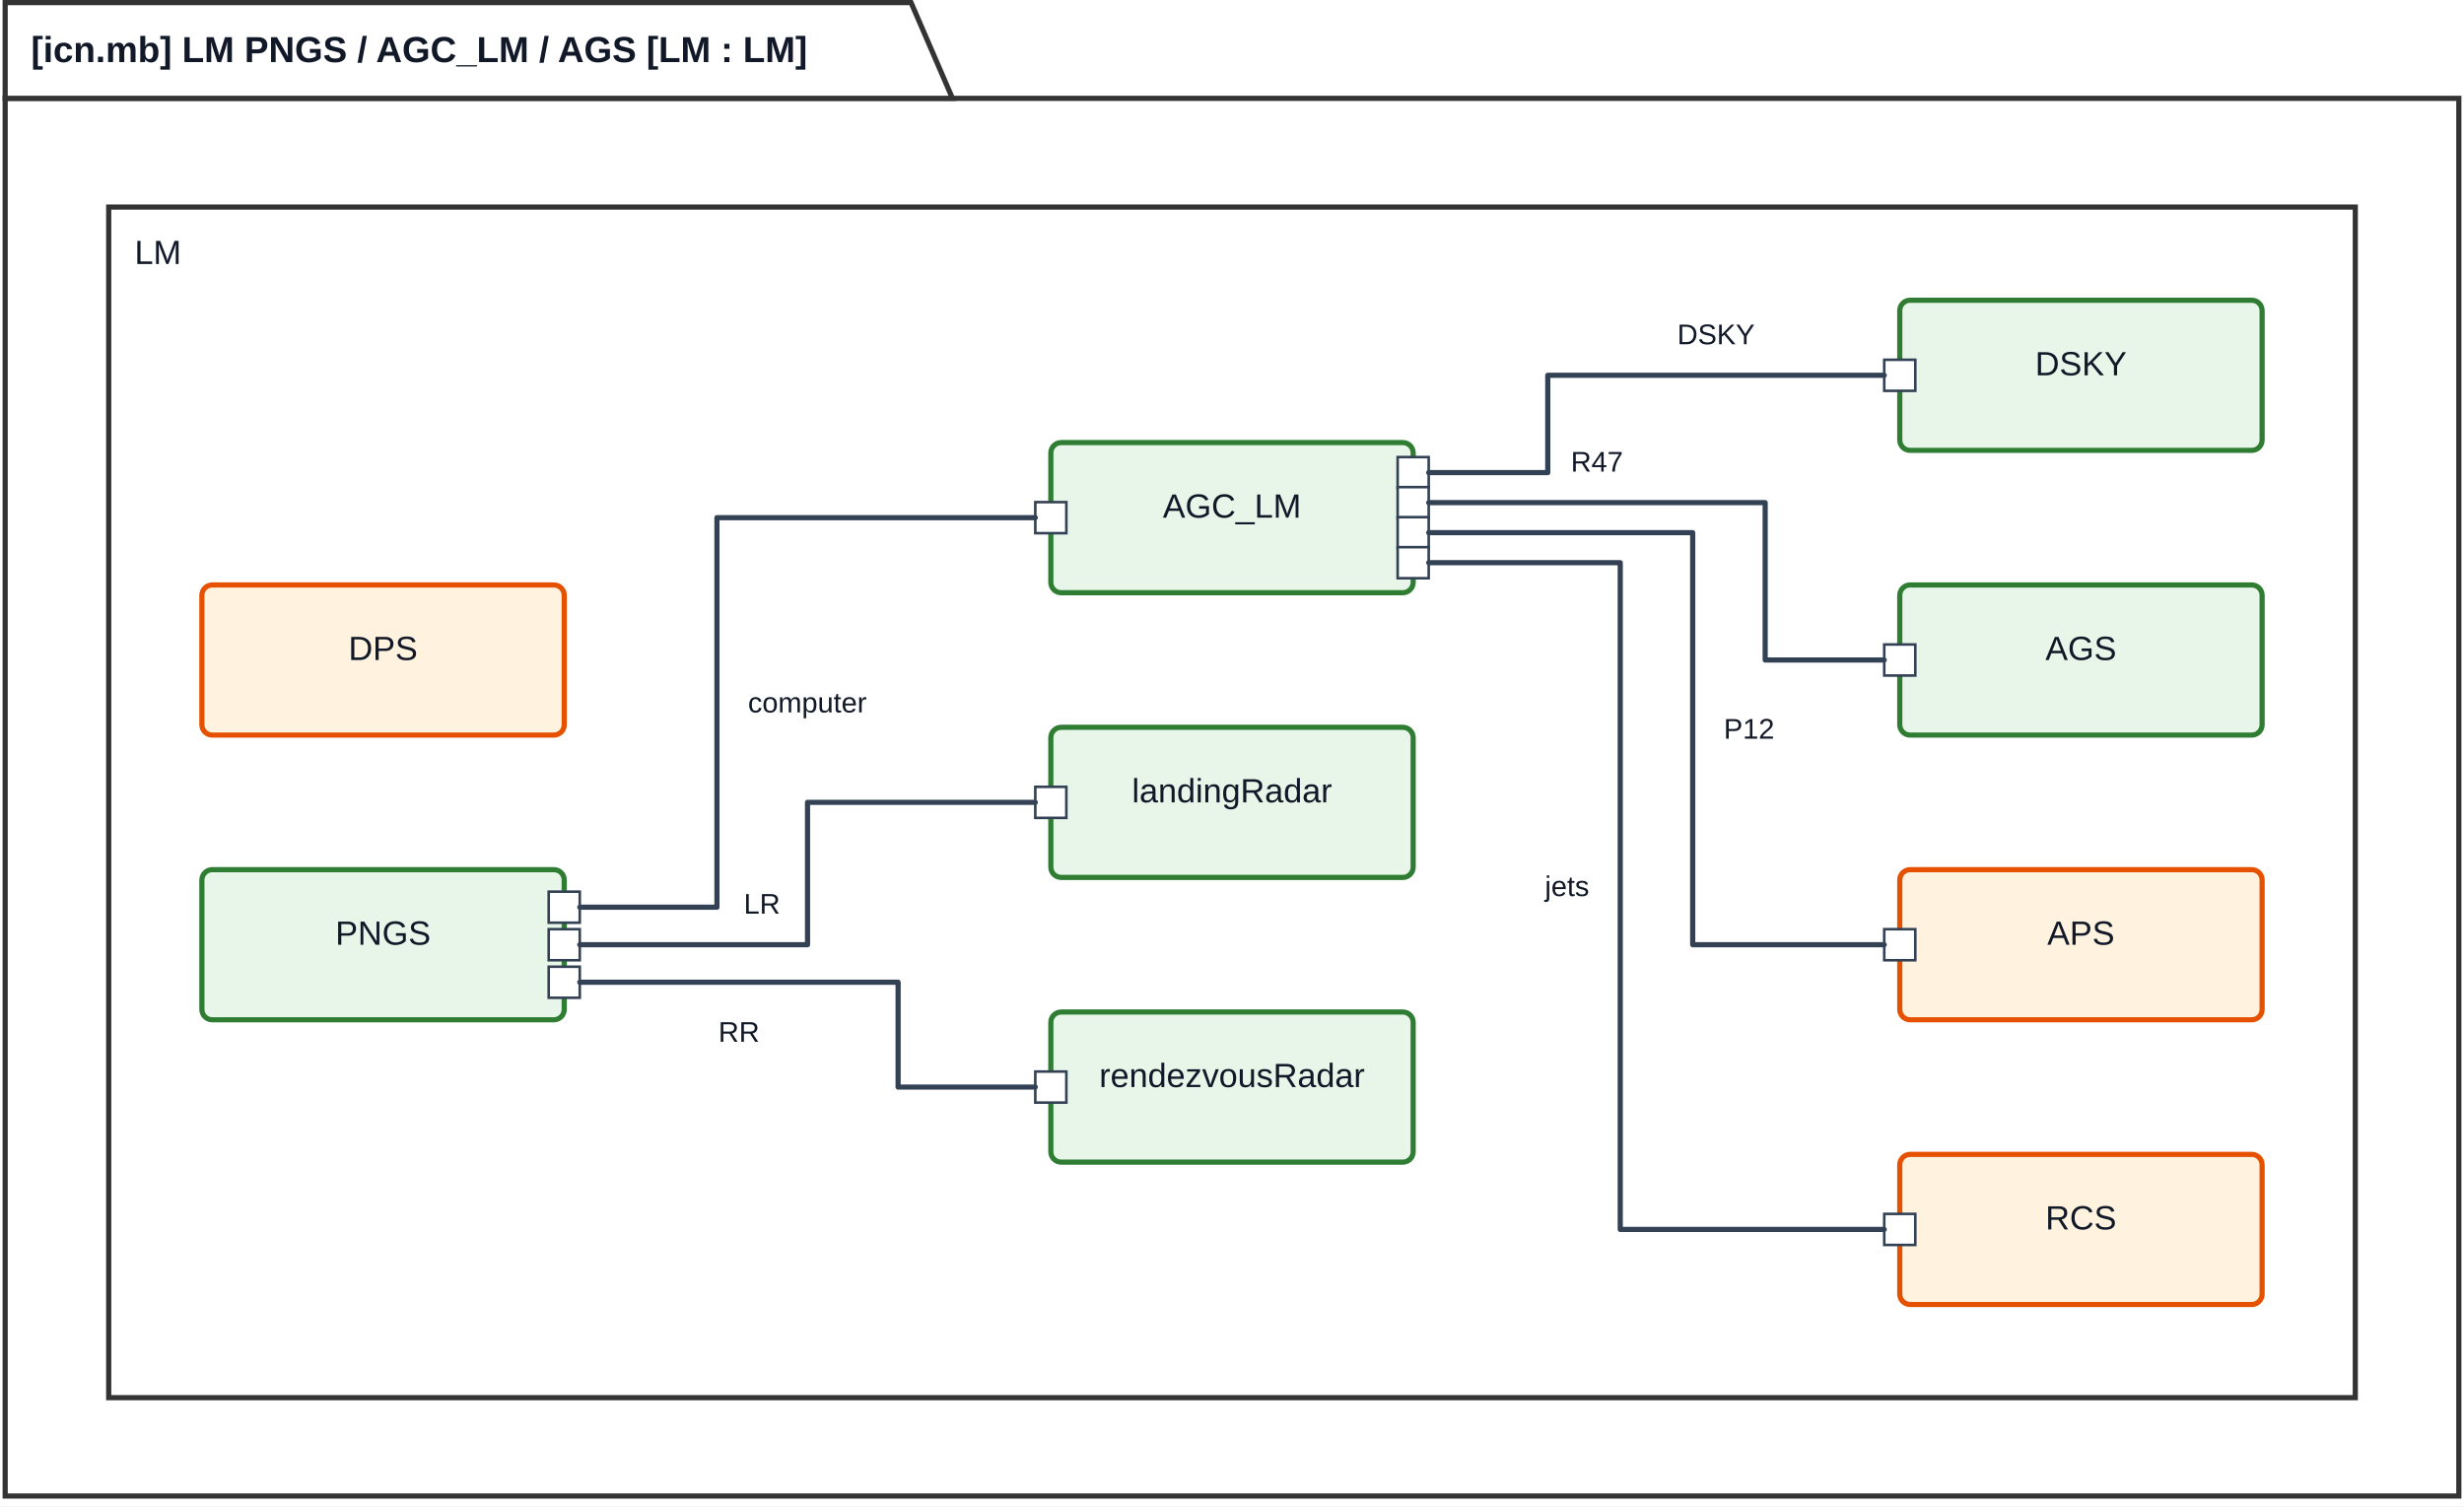
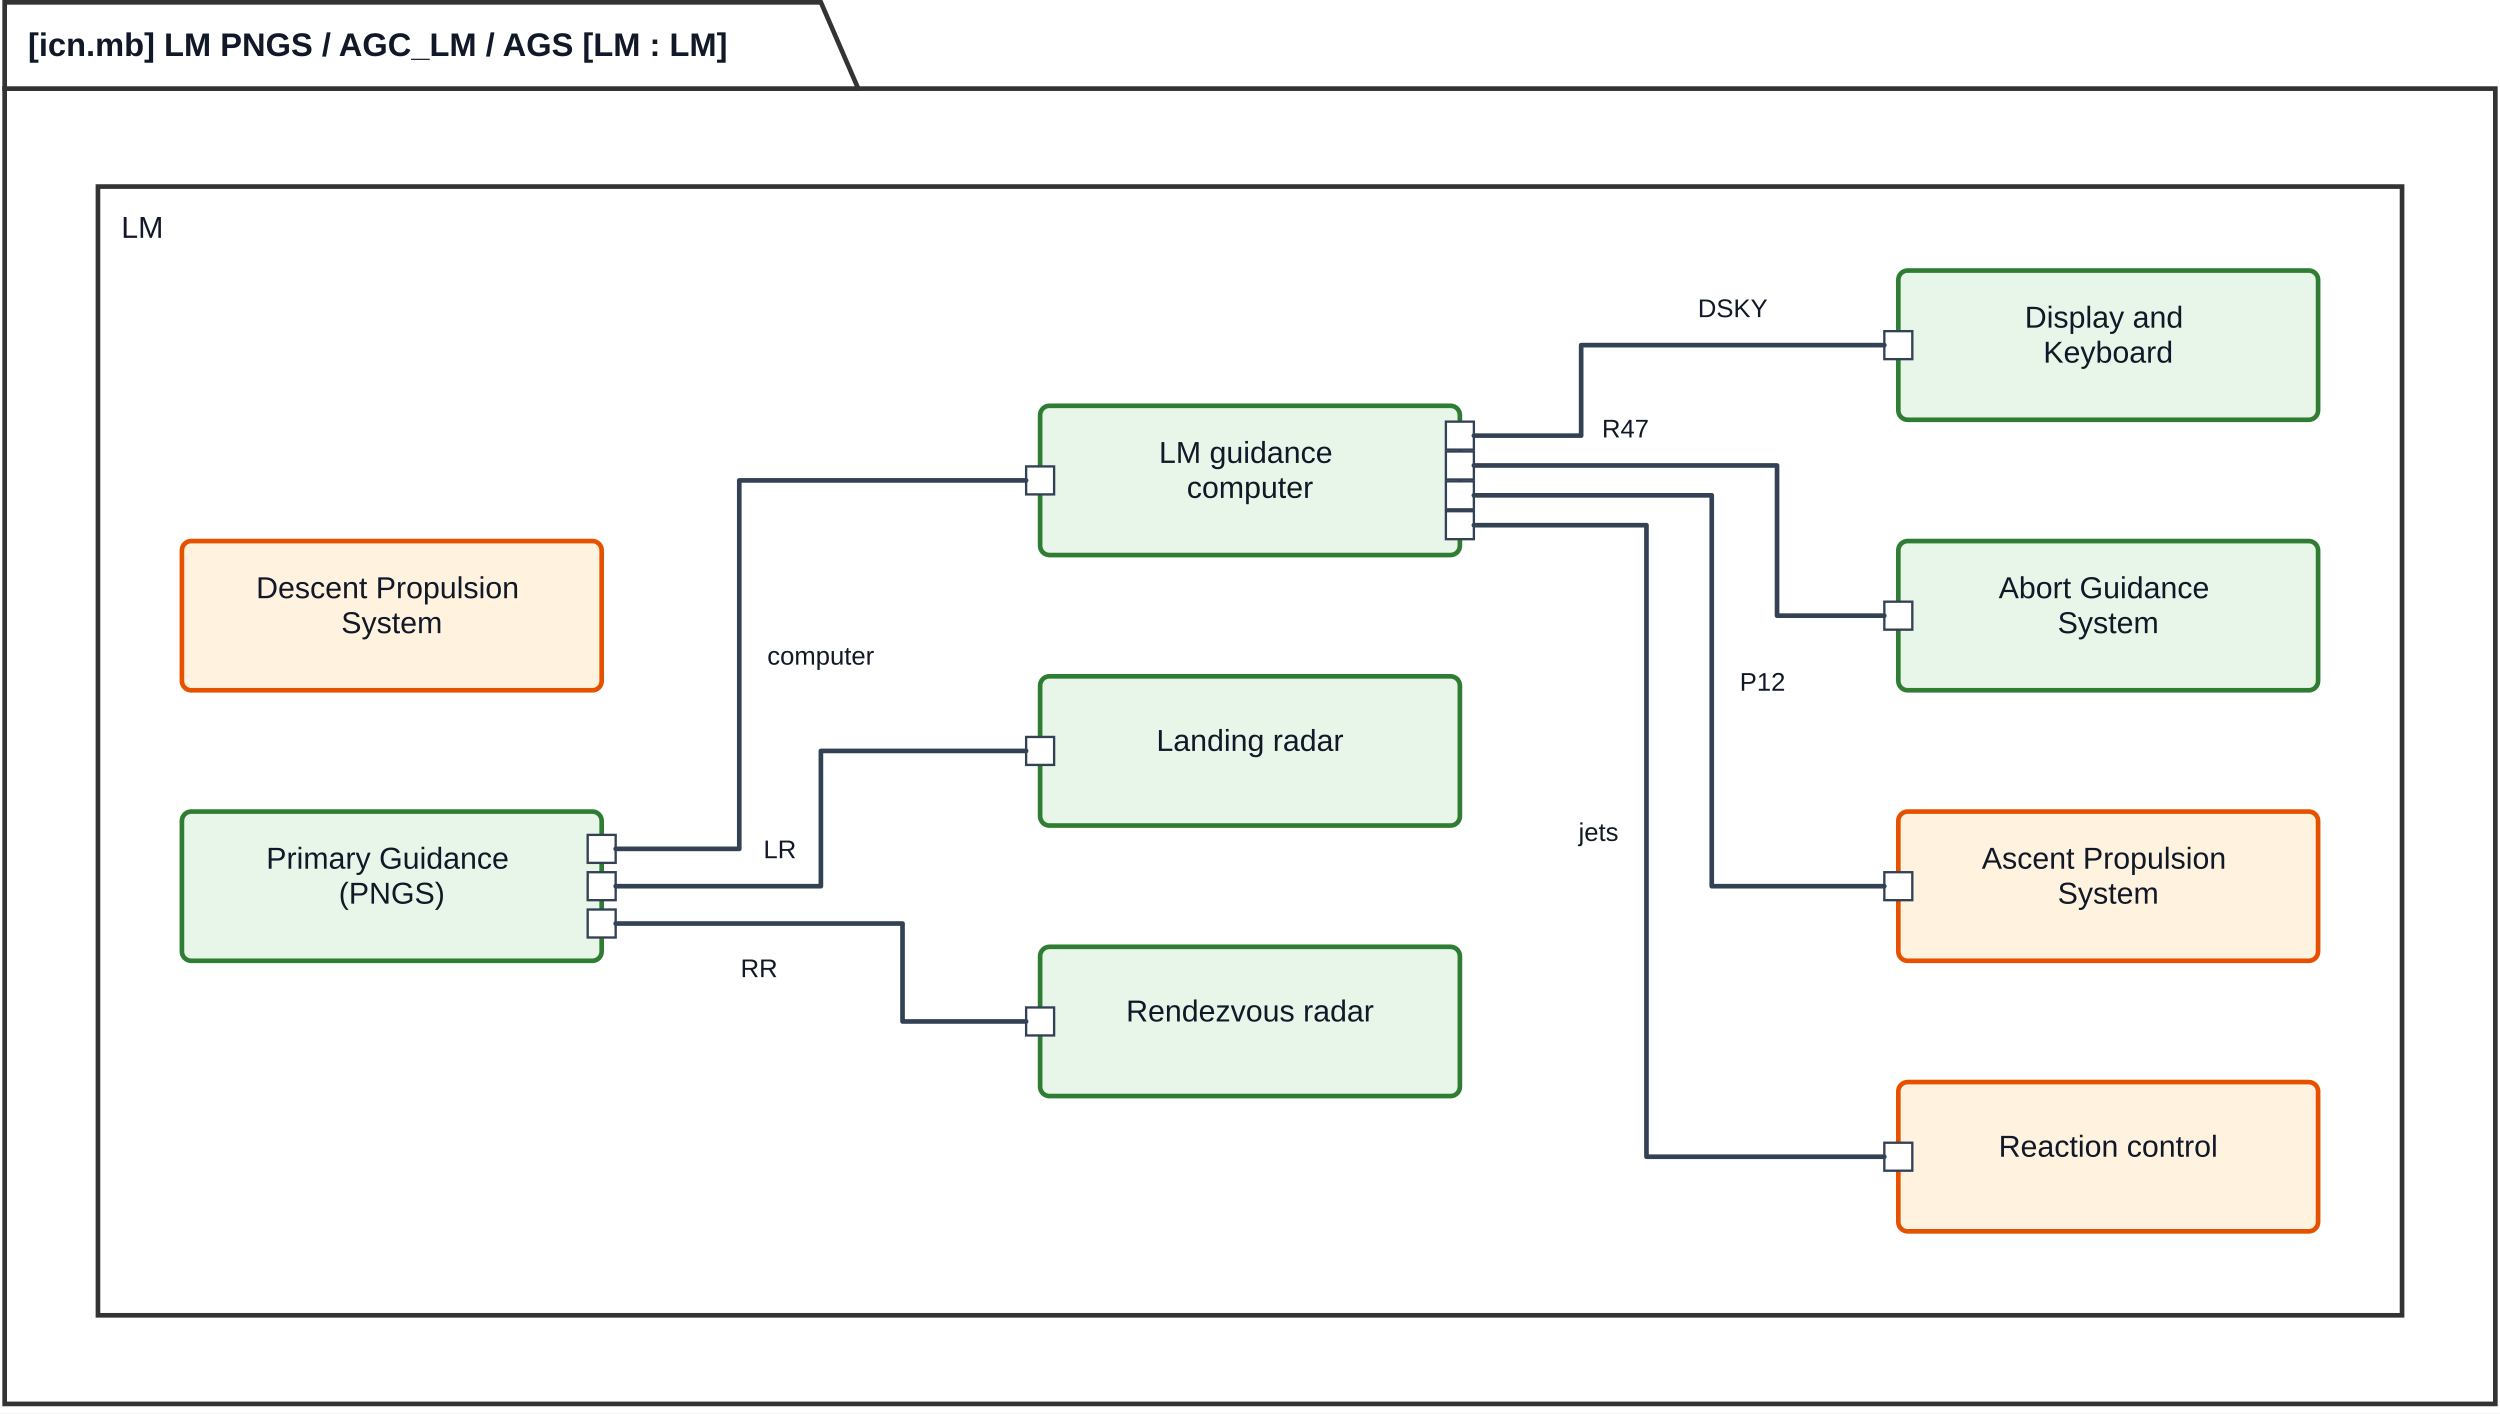
- <svg xmlns="http://www.w3.org/2000/svg" width="952" height="582" viewBox="0 0 952 582">
+ <svg xmlns="http://www.w3.org/2000/svg" width="1072" height="606" viewBox="0 0 1072 606">
  <defs>
    <style>text{font-family:Arial,Helvetica,sans-serif;fill:#111827}.label{font-size:13px}.small{font-size:11px}.header{font-size:14px;font-weight:600}</style>
    <marker id="arrow" markerWidth="8" markerHeight="6" refX="8" refY="3" orient="auto">
      <polygon points="0 0,8 3,0 6" fill="#1D4ED8" />
    </marker>
    <marker id="arrow-dark" markerWidth="8" markerHeight="6" refX="8" refY="3" orient="auto">
      <polygon points="0 0,8 3,0 6" fill="#334155" />
    </marker>
    <marker id="composition" markerWidth="12" markerHeight="12" refX="0" refY="6" orient="auto" markerUnits="strokeWidth">
      <polygon points="0 6,6 0,12 6,6 12" fill="#111827" stroke="#111827" />
    </marker>
  </defs>
-   <rect x="0" y="0" width="952" height="582" fill="#FFFFFF" />
-   <rect x="2" y="38" width="948" height="540" fill="none" stroke="#333333" stroke-width="2" />
+   <rect x="0" y="0" width="1072" height="606" fill="#FFFFFF" />
+   <rect x="2" y="38" width="1068" height="564" fill="none" stroke="#333333" stroke-width="2" />
  <path d="M 2 1 H 352 L 368 38 H 2 Z" fill="#FFFFFF" stroke="#333333" stroke-width="2" />
  <text class="header" x="12" y="24">[icn.mb] LM PNGS / AGC_LM / AGS [LM : LM]</text>
-   <rect x="2" y="38" width="948" height="542" fill="none" stroke="#333333" stroke-width="0" />
+   <rect x="2" y="38" width="1068" height="566" fill="none" stroke="#333333" stroke-width="0" />
  <g transform="translate(2,40)">
-     <rect id="boundary" x="40" y="40" width="868" height="460" rx="0" fill="#FFFFFF" stroke="#333333" stroke-width="2" />
+     <rect id="boundary" x="40" y="40" width="988" height="484" rx="0" fill="#FFFFFF" stroke="#333333" stroke-width="2" />
    <text class="label" x="50" y="62">LM</text>
-     <rect id="PNGS" x="76" y="296" width="140" height="58" rx="4" fill="#E8F5E9" stroke="#2E7D32" stroke-width="2" />
-     <text class="label" text-anchor="middle" x="146" y="325">PNGS</text>
-     <rect id="AGC_LM" x="404" y="131" width="140" height="58" rx="4" fill="#E8F5E9" stroke="#2E7D32" stroke-width="2" />
-     <text class="label" text-anchor="middle" x="474" y="160">AGC_LM</text>
-     <rect id="DSKY" x="732" y="76" width="140" height="58" rx="4" fill="#E8F5E9" stroke="#2E7D32" stroke-width="2" />
-     <text class="label" text-anchor="middle" x="802" y="105">DSKY</text>
-     <rect id="AGS" x="732" y="186" width="140" height="58" rx="4" fill="#E8F5E9" stroke="#2E7D32" stroke-width="2" />
-     <text class="label" text-anchor="middle" x="802" y="215">AGS</text>
-     <rect id="landingRadar" x="404" y="241" width="140" height="58" rx="4" fill="#E8F5E9" stroke="#2E7D32" stroke-width="2" />
-     <text class="label" text-anchor="middle" x="474" y="270">landingRadar</text>
-     <rect id="rendezvousRadar" x="404" y="351" width="140" height="58" rx="4" fill="#E8F5E9" stroke="#2E7D32" stroke-width="2" />
-     <text class="label" text-anchor="middle" x="474" y="380">rendezvousRadar</text>
-     <rect id="DPS" x="76" y="186" width="140" height="58" rx="4" fill="#FFF3E0" stroke="#E65100" stroke-width="2" />
-     <text class="label" text-anchor="middle" x="146" y="215">DPS</text>
-     <rect id="APS" x="732" y="296" width="140" height="58" rx="4" fill="#FFF3E0" stroke="#E65100" stroke-width="2" />
-     <text class="label" text-anchor="middle" x="802" y="325">APS</text>
-     <rect id="RCS" x="732" y="406" width="140" height="58" rx="4" fill="#FFF3E0" stroke="#E65100" stroke-width="2" />
-     <text class="label" text-anchor="middle" x="802" y="435">RCS</text>
-     <rect id="PNGS--AGC_LM--src" x="210" y="304.5" width="12" height="12" fill="#FFFFFF" stroke="#334155" stroke-width="1" />
-     <rect id="PNGS--landingRadar--src" x="210" y="319" width="12" height="12" fill="#FFFFFF" stroke="#334155" stroke-width="1" />
-     <rect id="PNGS--rendezvousRadar--src" x="210" y="333.5" width="12" height="12" fill="#FFFFFF" stroke="#334155" stroke-width="1" />
-     <rect id="PNGS--AGC_LM--tgt" x="398" y="154" width="12" height="12" fill="#FFFFFF" stroke="#334155" stroke-width="1" />
-     <rect id="AGC_LM--DSKY--src" x="538" y="136.6" width="12" height="12" fill="#FFFFFF" stroke="#334155" stroke-width="1" />
-     <rect id="AGC_LM--AGS--src" x="538" y="148.2" width="12" height="12" fill="#FFFFFF" stroke="#334155" stroke-width="1" />
-     <rect id="AGC_LM--APS--src" x="538" y="159.8" width="12" height="12" fill="#FFFFFF" stroke="#334155" stroke-width="1" />
-     <rect id="AGC_LM--RCS--src" x="538" y="171.4" width="12" height="12" fill="#FFFFFF" stroke="#334155" stroke-width="1" />
-     <rect id="AGC_LM--DSKY--tgt" x="726" y="99" width="12" height="12" fill="#FFFFFF" stroke="#334155" stroke-width="1" />
-     <rect id="AGC_LM--AGS--tgt" x="726" y="209" width="12" height="12" fill="#FFFFFF" stroke="#334155" stroke-width="1" />
-     <rect id="PNGS--landingRadar--tgt" x="398" y="264" width="12" height="12" fill="#FFFFFF" stroke="#334155" stroke-width="1" />
-     <rect id="PNGS--rendezvousRadar--tgt" x="398" y="374" width="12" height="12" fill="#FFFFFF" stroke="#334155" stroke-width="1" />
-     <rect id="AGC_LM--APS--tgt" x="726" y="319" width="12" height="12" fill="#FFFFFF" stroke="#334155" stroke-width="1" />
-     <rect id="AGC_LM--RCS--tgt" x="726" y="429" width="12" height="12" fill="#FFFFFF" stroke="#334155" stroke-width="1" />
-     <path d="M 222,310.5 L 275,310.5 L 275,160 L 398,160" fill="none" stroke="#334155" stroke-width="2" stroke-linejoin="round" stroke-linecap="round" />
-     <path d="M 550,142.6 L 596,142.6 L 596,105 L 726,105" fill="none" stroke="#334155" stroke-width="2" stroke-linejoin="round" stroke-linecap="round" />
-     <path d="M 550,154.2 L 680,154.2 L 680,215 L 726,215" fill="none" stroke="#334155" stroke-width="2" stroke-linejoin="round" stroke-linecap="round" />
-     <path d="M 550,165.8 L 652,165.8 L 652,325 L 726,325" fill="none" stroke="#334155" stroke-width="2" stroke-linejoin="round" stroke-linecap="round" />
-     <path d="M 550,177.4 L 624,177.4 L 624,435 L 726,435" fill="none" stroke="#334155" stroke-width="2" stroke-linejoin="round" stroke-linecap="round" />
-     <path d="M 222,325 L 310,325 L 310,270 L 398,270" fill="none" stroke="#334155" stroke-width="2" stroke-linejoin="round" stroke-linecap="round" />
-     <path d="M 222,339.5 L 345,339.5 L 345,380 L 398,380" fill="none" stroke="#334155" stroke-width="2" stroke-linejoin="round" stroke-linecap="round" />
-     <text class="small" x="287" y="235.25">computer</text>
-     <text class="small" text-anchor="middle" x="661" y="93">DSKY</text>
-     <text class="small" text-anchor="middle" x="615" y="142.2">R47</text>
-     <text class="small" x="664" y="245.4">P12</text>
-     <text class="small" text-anchor="end" x="612" y="306.2">jets</text>
-     <text class="small" text-anchor="middle" x="292.4" y="313">LR</text>
-     <text class="small" text-anchor="middle" x="283.5" y="362.5">RR</text>
+     <rect id="PNGS" x="76" y="308" width="180" height="64" rx="4" fill="#E8F5E9" stroke="#2E7D32" stroke-width="2" />
+     <text class="label" text-anchor="middle">
+       <tspan x="166" y="332.5">Primary Guidance</tspan>
+       <tspan x="166" dy="15">(PNGS)</tspan>
+     </text>
+     <rect id="AGC_LM" x="444" y="134" width="180" height="64" rx="4" fill="#E8F5E9" stroke="#2E7D32" stroke-width="2" />
+     <text class="label" text-anchor="middle">
+       <tspan x="534" y="158.5">LM guidance</tspan>
+       <tspan x="534" dy="15">computer</tspan>
+     </text>
+     <rect id="DSKY" x="812" y="76" width="180" height="64" rx="4" fill="#E8F5E9" stroke="#2E7D32" stroke-width="2" />
+     <text class="label" text-anchor="middle">
+       <tspan x="902" y="100.5">Display and</tspan>
+       <tspan x="902" dy="15">Keyboard</tspan>
+     </text>
+     <rect id="AGS" x="812" y="192" width="180" height="64" rx="4" fill="#E8F5E9" stroke="#2E7D32" stroke-width="2" />
+     <text class="label" text-anchor="middle">
+       <tspan x="902" y="216.5">Abort Guidance</tspan>
+       <tspan x="902" dy="15">System</tspan>
+     </text>
+     <rect id="landingRadar" x="444" y="250" width="180" height="64" rx="4" fill="#E8F5E9" stroke="#2E7D32" stroke-width="2" />
+     <text class="label" text-anchor="middle" x="534" y="282">Landing radar</text>
+     <rect id="rendezvousRadar" x="444" y="366" width="180" height="64" rx="4" fill="#E8F5E9" stroke="#2E7D32" stroke-width="2" />
+     <text class="label" text-anchor="middle" x="534" y="398">Rendezvous radar</text>
+     <rect id="DPS" x="76" y="192" width="180" height="64" rx="4" fill="#FFF3E0" stroke="#E65100" stroke-width="2" />
+     <text class="label" text-anchor="middle">
+       <tspan x="166" y="216.5">Descent Propulsion</tspan>
+       <tspan x="166" dy="15">System</tspan>
+     </text>
+     <rect id="APS" x="812" y="308" width="180" height="64" rx="4" fill="#FFF3E0" stroke="#E65100" stroke-width="2" />
+     <text class="label" text-anchor="middle">
+       <tspan x="902" y="332.5">Ascent Propulsion</tspan>
+       <tspan x="902" dy="15">System</tspan>
+     </text>
+     <rect id="RCS" x="812" y="424" width="180" height="64" rx="4" fill="#FFF3E0" stroke="#E65100" stroke-width="2" />
+     <text class="label" text-anchor="middle" x="902" y="456">Reaction control</text>
+     <rect id="PNGS--AGC_LM--src" x="250" y="318" width="12" height="12" fill="#FFFFFF" stroke="#334155" stroke-width="1" />
+     <rect id="PNGS--landingRadar--src" x="250" y="334" width="12" height="12" fill="#FFFFFF" stroke="#334155" stroke-width="1" />
+     <rect id="PNGS--rendezvousRadar--src" x="250" y="350" width="12" height="12" fill="#FFFFFF" stroke="#334155" stroke-width="1" />
+     <rect id="PNGS--AGC_LM--tgt" x="438" y="160" width="12" height="12" fill="#FFFFFF" stroke="#334155" stroke-width="1" />
+     <rect id="AGC_LM--DSKY--src" x="618" y="140.8" width="12" height="12" fill="#FFFFFF" stroke="#334155" stroke-width="1" />
+     <rect id="AGC_LM--AGS--src" x="618" y="153.6" width="12" height="12" fill="#FFFFFF" stroke="#334155" stroke-width="1" />
+     <rect id="AGC_LM--APS--src" x="618" y="166.4" width="12" height="12" fill="#FFFFFF" stroke="#334155" stroke-width="1" />
+     <rect id="AGC_LM--RCS--src" x="618" y="179.2" width="12" height="12" fill="#FFFFFF" stroke="#334155" stroke-width="1" />
+     <rect id="AGC_LM--DSKY--tgt" x="806" y="102" width="12" height="12" fill="#FFFFFF" stroke="#334155" stroke-width="1" />
+     <rect id="AGC_LM--AGS--tgt" x="806" y="218" width="12" height="12" fill="#FFFFFF" stroke="#334155" stroke-width="1" />
+     <rect id="PNGS--landingRadar--tgt" x="438" y="276" width="12" height="12" fill="#FFFFFF" stroke="#334155" stroke-width="1" />
+     <rect id="PNGS--rendezvousRadar--tgt" x="438" y="392" width="12" height="12" fill="#FFFFFF" stroke="#334155" stroke-width="1" />
+     <rect id="AGC_LM--APS--tgt" x="806" y="334" width="12" height="12" fill="#FFFFFF" stroke="#334155" stroke-width="1" />
+     <rect id="AGC_LM--RCS--tgt" x="806" y="450" width="12" height="12" fill="#FFFFFF" stroke="#334155" stroke-width="1" />
+     <path d="M 262,324 L 315,324 L 315,166 L 438,166" fill="none" stroke="#334155" stroke-width="2" stroke-linejoin="round" stroke-linecap="round" />
+     <path d="M 630,146.8 L 676,146.8 L 676,108 L 806,108" fill="none" stroke="#334155" stroke-width="2" stroke-linejoin="round" stroke-linecap="round" />
+     <path d="M 630,159.6 L 760,159.6 L 760,224 L 806,224" fill="none" stroke="#334155" stroke-width="2" stroke-linejoin="round" stroke-linecap="round" />
+     <path d="M 630,172.4 L 732,172.4 L 732,340 L 806,340" fill="none" stroke="#334155" stroke-width="2" stroke-linejoin="round" stroke-linecap="round" />
+     <path d="M 630,185.2 L 704,185.2 L 704,456 L 806,456" fill="none" stroke="#334155" stroke-width="2" stroke-linejoin="round" stroke-linecap="round" />
+     <path d="M 262,340 L 350,340 L 350,282 L 438,282" fill="none" stroke="#334155" stroke-width="2" stroke-linejoin="round" stroke-linecap="round" />
+     <path d="M 262,356 L 385,356 L 385,398 L 438,398" fill="none" stroke="#334155" stroke-width="2" stroke-linejoin="round" stroke-linecap="round" />
+     <text class="small" x="327" y="245">computer</text>
+     <text class="small" text-anchor="middle" x="741" y="96">DSKY</text>
+     <text class="small" text-anchor="middle" x="695" y="147.6">R47</text>
+     <text class="small" x="744" y="256.2">P12</text>
+     <text class="small" text-anchor="end" x="692" y="320.6">jets</text>
+     <text class="small" text-anchor="middle" x="332.4" y="328">LR</text>
+     <text class="small" text-anchor="middle" x="323.5" y="379">RR</text>
  </g>
</svg>
